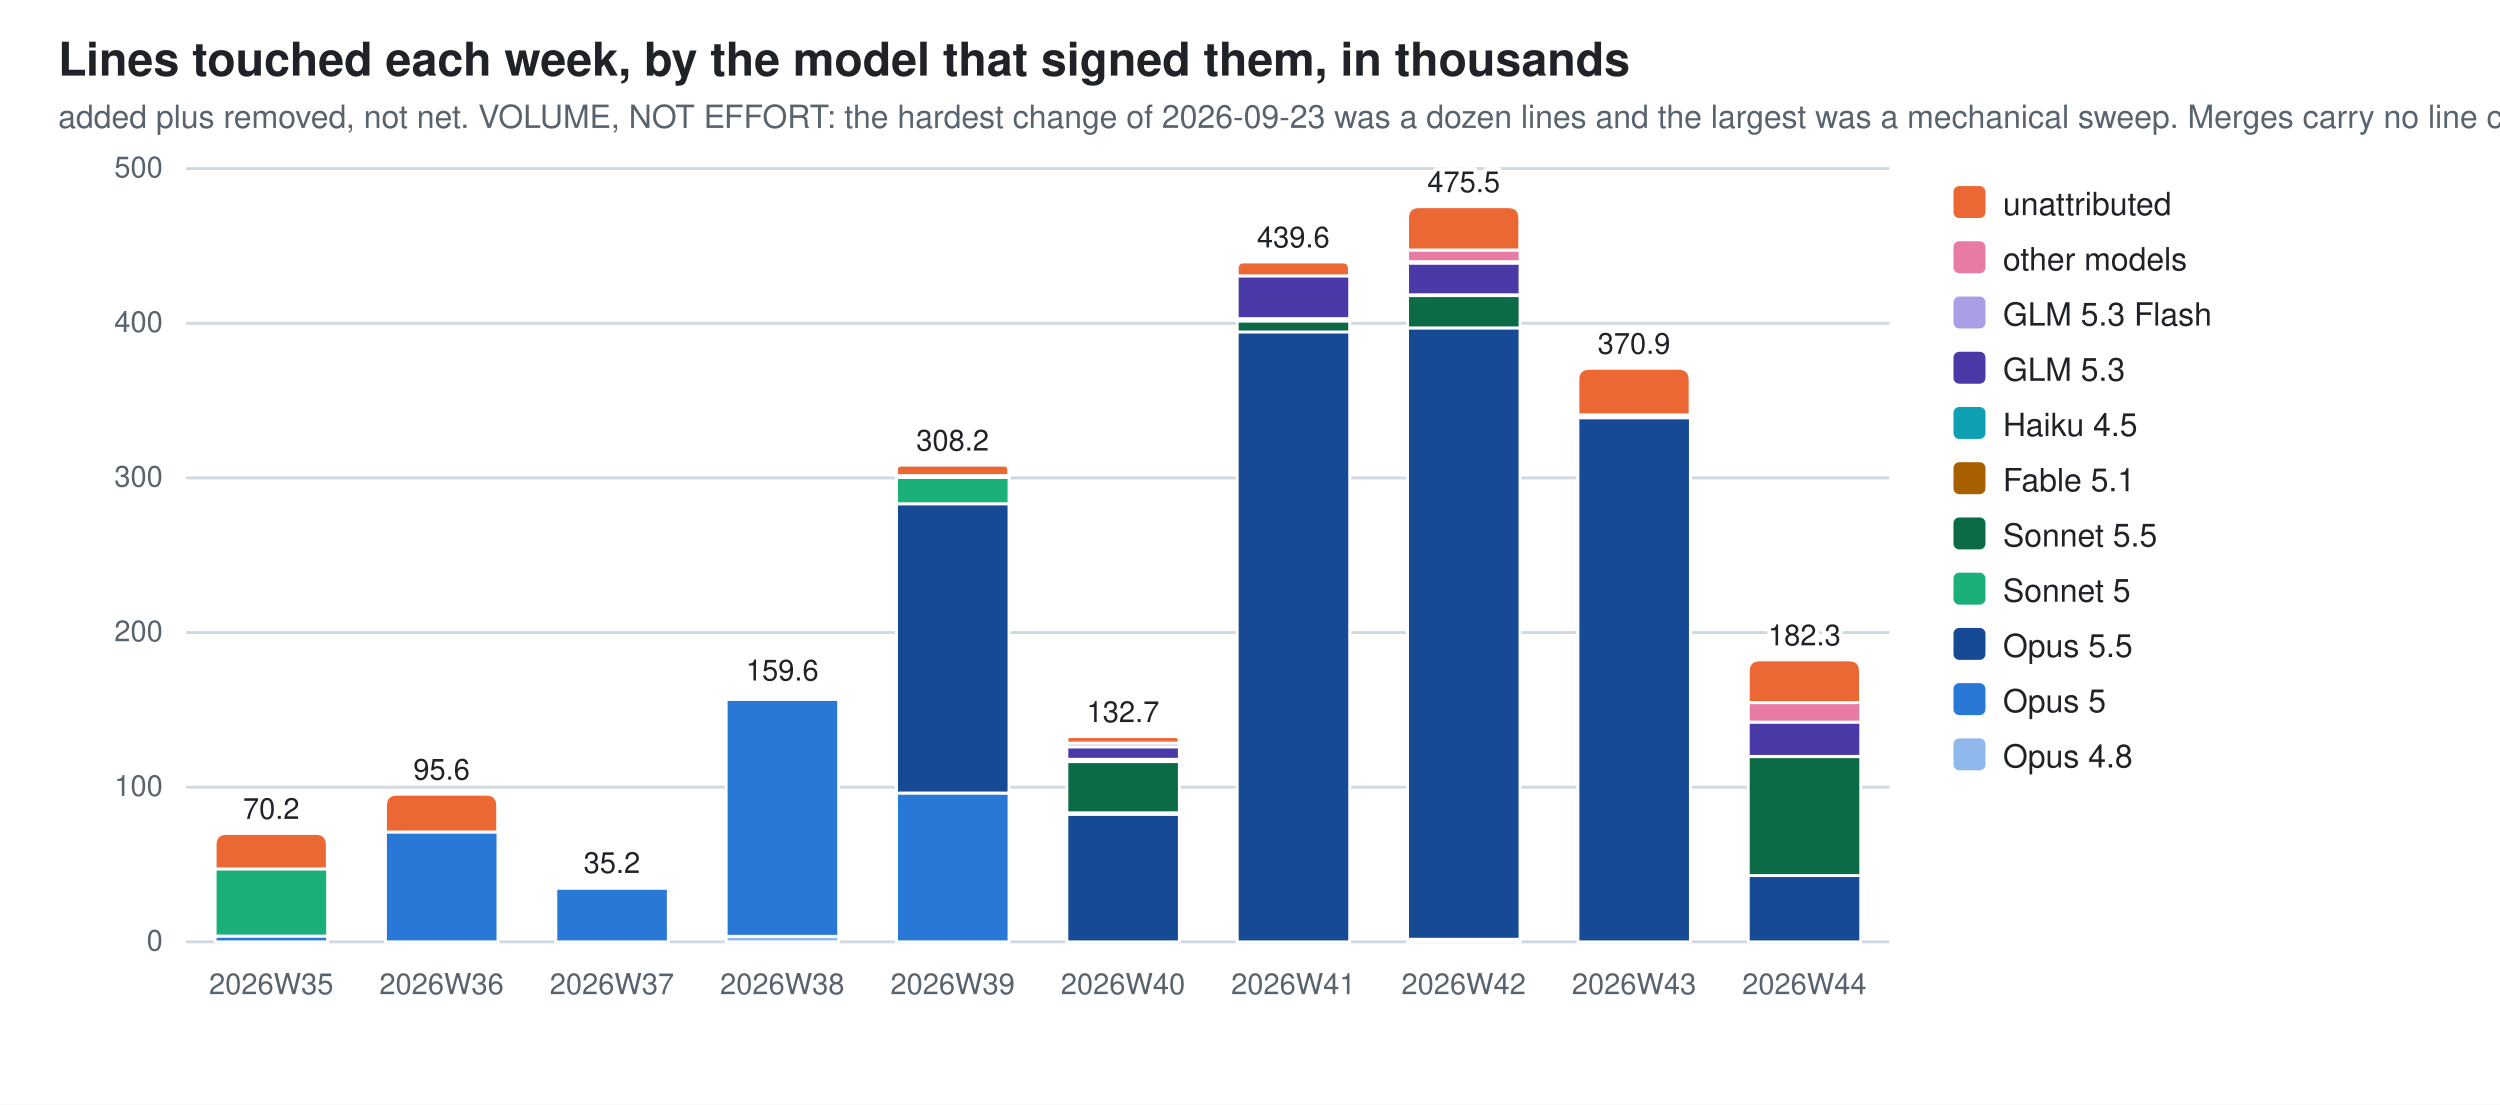
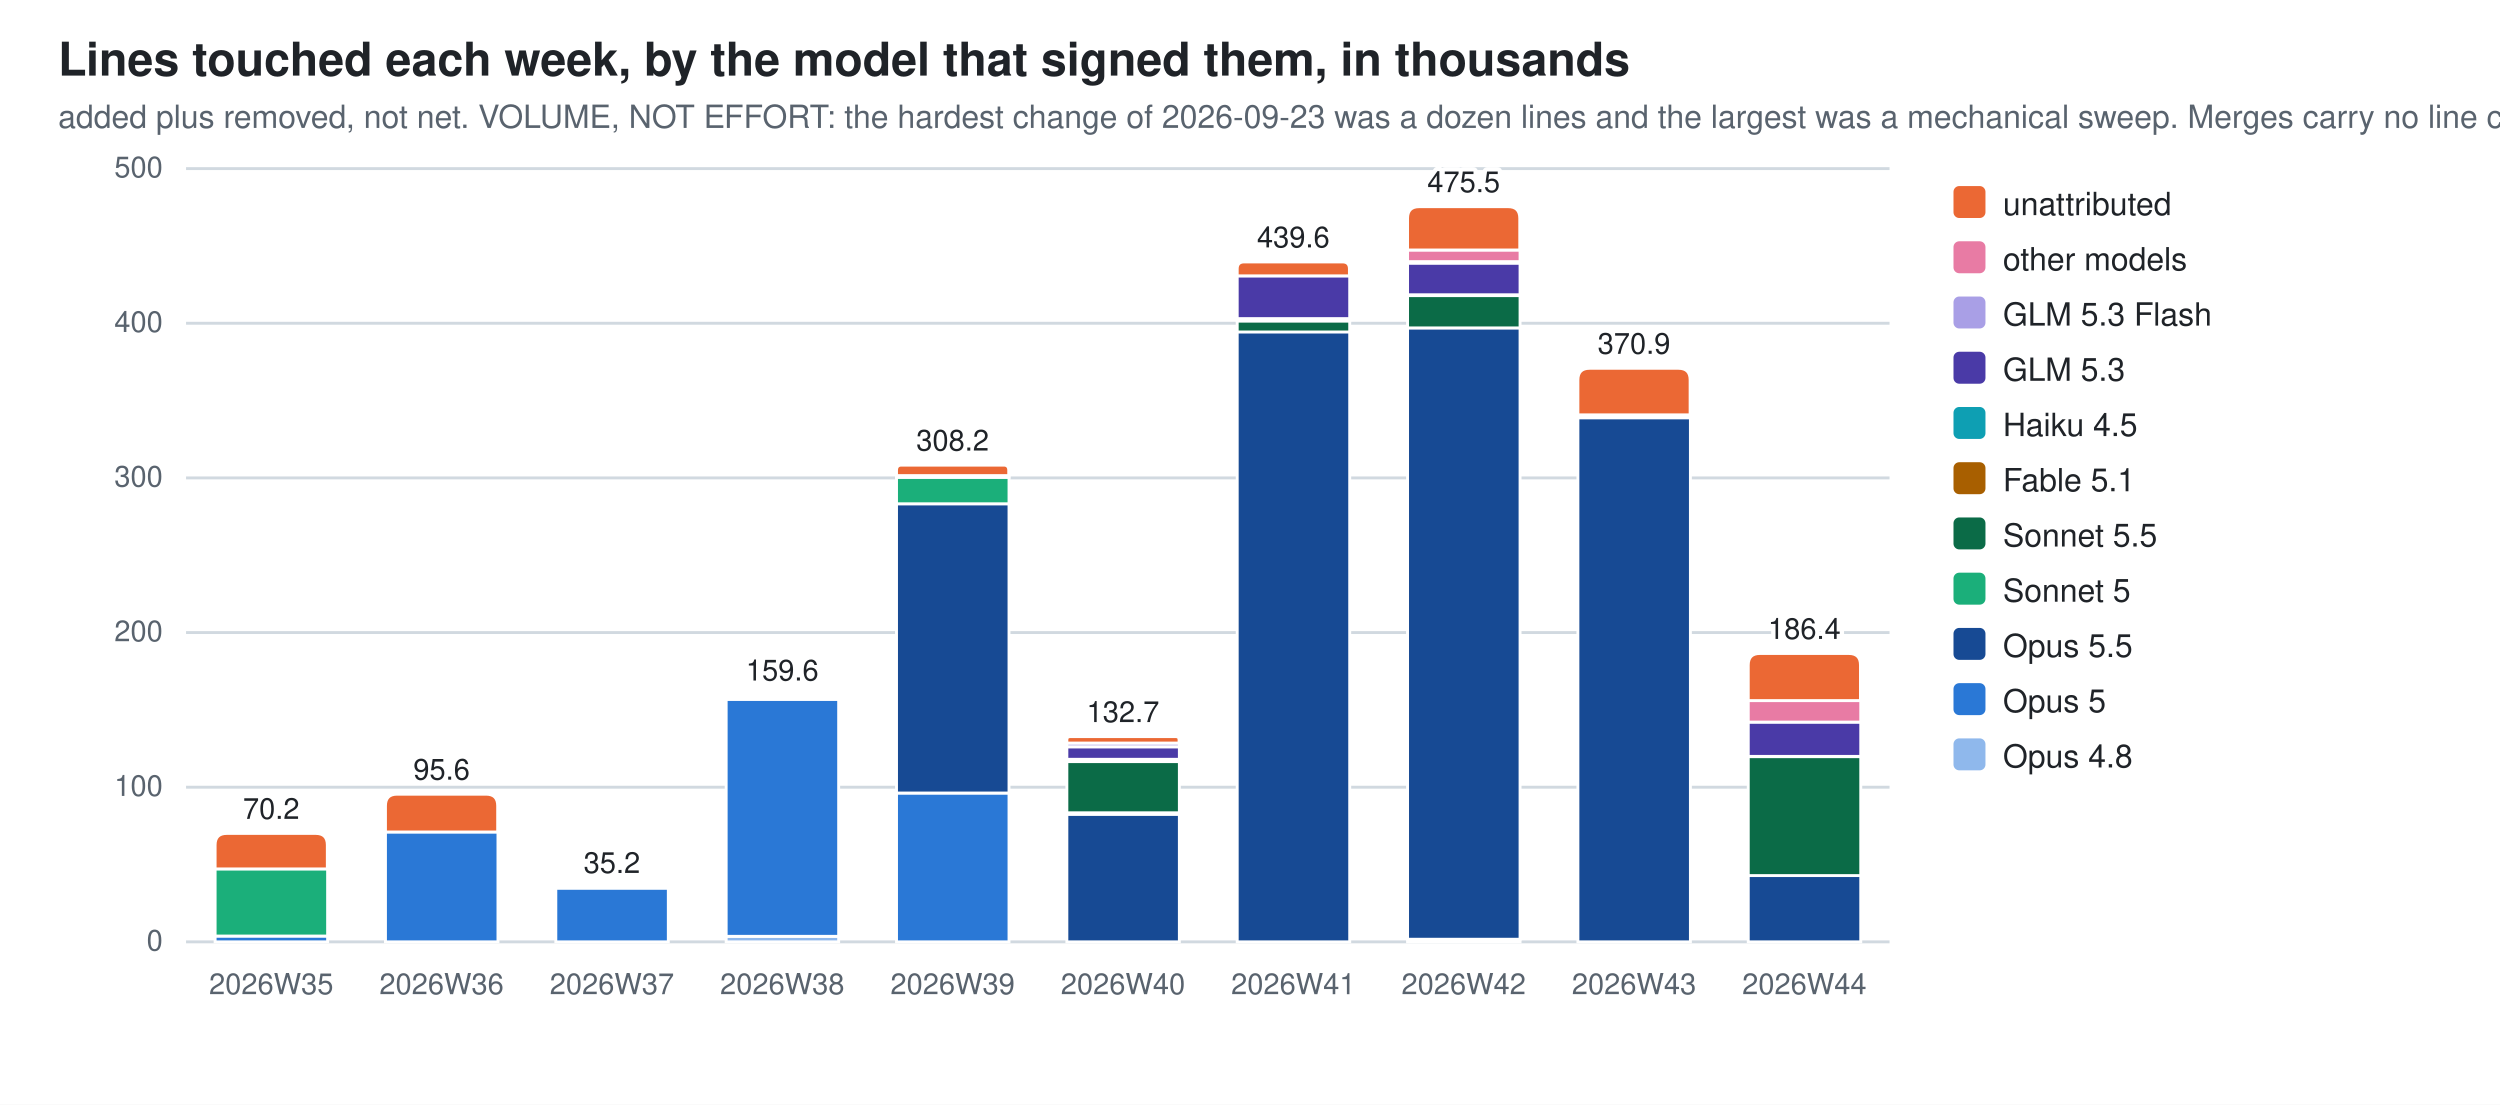
<svg xmlns="http://www.w3.org/2000/svg" width="860" height="380" viewBox="0 0 860 380" role="img" aria-label="Lines touched each week, by the model that signed them, in thousands">
  <style>
  .bg{fill:#ffffff} .fg{fill:#1f2328} .mut{fill:#59636e} .grid{stroke:#d1d9e0}
  .seg{stroke:#ffffff;stroke-width:1}
  .val{paint-order:stroke;stroke:#ffffff;stroke-width:3px;stroke-linejoin:round}
  .c0{fill:#8fb8ec}  .c1{fill:#2a78d6}  .c2{fill:#174a94}  .c3{fill:#1baf7a}  .c4{fill:#0b6b47}  .c5{fill:#a85f00}  .c6{fill:#0e9fb3}  .c7{fill:#4a3aa7}  .c8{fill:#a99fe6}  .c9{fill:#e87ba4}  .c10{fill:#eb6834}
  @media (prefers-color-scheme: dark){
    .bg{fill:#0d1117} .fg{fill:#e6edf3} .mut{fill:#9198a1} .grid{stroke:#30363d}
    .seg{stroke:#0d1117} .val{stroke:#0d1117} .c0{fill:#2c5ea8} .c1{fill:#3987e5} .c2{fill:#7db3f5} .c3{fill:#199e70} .c4{fill:#58d0a2} .c5{fill:#f2c75c} .c6{fill:#2bb5c9} .c7{fill:#9085e9} .c8{fill:#5848b8} .c9{fill:#d55181} .c10{fill:#d95926}}
  text{font-family:-apple-system,BlinkMacSystemFont,"Segoe UI",Helvetica,Arial,sans-serif}
</style>
  <rect class="bg" width="860" height="380" />
  <text class="fg" x="20" y="26" font-size="16" font-weight="600">Lines touched each week, by the model that signed them, in thousands</text>
  <text class="mut" x="20" y="44" font-size="11">added plus removed, not net. VOLUME, NOT EFFORT: the hardest change of 2026-09-23 was a dozen lines and the largest was a mechanical sweep. Merges carry no line count</text>
  <line class="grid" x1="64" y1="324.0" x2="650.0" y2="324.0" stroke-width="1" />
  <text class="mut" x="56" y="327.0" font-size="10" text-anchor="end">0</text>
  <line class="grid" x1="64" y1="270.8" x2="650.0" y2="270.8" stroke-width="1" />
  <text class="mut" x="56" y="273.8" font-size="10" text-anchor="end">100</text>
  <line class="grid" x1="64" y1="217.6" x2="650.0" y2="217.6" stroke-width="1" />
  <text class="mut" x="56" y="220.6" font-size="10" text-anchor="end">200</text>
  <line class="grid" x1="64" y1="164.4" x2="650.0" y2="164.4" stroke-width="1" />
  <text class="mut" x="56" y="167.4" font-size="10" text-anchor="end">300</text>
  <line class="grid" x1="64" y1="111.2" x2="650.0" y2="111.2" stroke-width="1" />
  <text class="mut" x="56" y="114.2" font-size="10" text-anchor="end">400</text>
  <line class="grid" x1="64" y1="58.0" x2="650.0" y2="58.0" stroke-width="1" />
  <text class="mut" x="56" y="61.0" font-size="10" text-anchor="end">500</text>
  <rect class="seg c1" x="74.0" y="322.0" width="38.7" height="2.0" />
  <rect class="seg c3" x="74.0" y="298.9" width="38.7" height="23.1" />
  <path class="seg c10" d="M74.0,298.9 V290.7 Q74.0,286.7 78.0,286.7 H108.6 Q112.6,286.7 112.6,290.7 V298.9 Z" />
  <text class="mut" x="93.3" y="342" font-size="10" text-anchor="middle">2026W35</text>
  <text class="fg val" x="93.3" y="281.7" font-size="10" text-anchor="middle">70.2</text>
  <rect class="seg c1" x="132.6" y="286.2" width="38.7" height="37.8" />
  <path class="seg c10" d="M132.6,286.2 V277.2 Q132.6,273.2 136.6,273.2 H167.2 Q171.2,273.2 171.2,277.2 V286.2 Z" />
  <text class="mut" x="151.9" y="342" font-size="10" text-anchor="middle">2026W36</text>
  <text class="fg val" x="151.9" y="268.2" font-size="10" text-anchor="middle">95.6</text>
  <rect class="seg c1" x="191.2" y="305.5" width="38.7" height="18.5" />
  <path class="seg c10" d="M191.2,305.5 V305.4 Q191.2,305.3 191.3,305.3 H229.7 Q229.8,305.3 229.8,305.4 V305.5 Z" />
  <text class="mut" x="210.5" y="342" font-size="10" text-anchor="middle">2026W37</text>
  <text class="fg val" x="210.5" y="300.3" font-size="10" text-anchor="middle">35.2</text>
  <rect class="seg c0" x="249.8" y="322.1" width="38.7" height="1.9" />
  <rect class="seg c1" x="249.8" y="240.6" width="38.7" height="81.5" />
  <rect class="seg c5" x="249.8" y="239.8" width="38.7" height="0.7" />
  <path class="seg c10" d="M249.8,239.8 V239.5 Q249.8,239.1 250.1,239.1 H288.1 Q288.4,239.1 288.4,239.5 V239.8 Z" />
  <text class="mut" x="269.1" y="342" font-size="10" text-anchor="middle">2026W38</text>
  <text class="fg val" x="269.1" y="234.1" font-size="10" text-anchor="middle">159.6</text>
  <rect class="seg c1" x="308.4" y="272.8" width="38.7" height="51.2" />
  <rect class="seg c2" x="308.4" y="173.3" width="38.7" height="99.5" />
  <rect class="seg c3" x="308.4" y="164.2" width="38.7" height="9.1" />
  <rect class="seg c5" x="308.4" y="163.6" width="38.7" height="0.6" />
  <rect class="seg c9" x="308.4" y="163.6" width="38.7" height="0.0" />
  <path class="seg c10" d="M308.4,163.6 V161.8 Q308.4,160.0 310.1,160.0 H345.3 Q347.0,160.0 347.0,161.8 V163.6 Z" />
  <text class="mut" x="327.7" y="342" font-size="10" text-anchor="middle">2026W39</text>
  <text class="fg val" x="327.7" y="155.0" font-size="10" text-anchor="middle">308.2</text>
  <rect class="seg c2" x="367.0" y="280.1" width="38.7" height="43.9" />
  <rect class="seg c3" x="367.0" y="279.5" width="38.7" height="0.6" />
  <rect class="seg c4" x="367.0" y="262.0" width="38.7" height="17.6" />
  <rect class="seg c5" x="367.0" y="261.2" width="38.7" height="0.7" />
  <rect class="seg c6" x="367.0" y="261.2" width="38.7" height="0.0" />
  <rect class="seg c7" x="367.0" y="256.9" width="38.7" height="4.3" />
  <rect class="seg c8" x="367.0" y="255.6" width="38.7" height="1.3" />
  <path class="seg c10" d="M367.0,255.6 V254.5 Q367.0,253.4 368.1,253.4 H404.5 Q405.6,253.4 405.6,254.5 V255.6 Z" />
  <text class="mut" x="386.3" y="342" font-size="10" text-anchor="middle">2026W40</text>
  <text class="fg val" x="386.3" y="248.4" font-size="10" text-anchor="middle">132.7</text>
  <rect class="seg c2" x="425.6" y="114.1" width="38.7" height="209.9" />
  <rect class="seg c4" x="425.6" y="110.4" width="38.7" height="3.8" />
  <rect class="seg c5" x="425.6" y="109.7" width="38.7" height="0.7" />
  <rect class="seg c7" x="425.6" y="94.9" width="38.7" height="14.7" />
  <path class="seg c10" d="M425.6,94.9 V92.5 Q425.6,90.1 428.0,90.1 H461.8 Q464.2,90.1 464.2,92.5 V94.9 Z" />
  <text class="mut" x="444.9" y="342" font-size="10" text-anchor="middle">2026W41</text>
  <text class="fg val" x="444.9" y="85.1" font-size="10" text-anchor="middle">439.6</text>
  <rect class="seg c0" x="484.2" y="323.2" width="38.7" height="0.8" />
  <rect class="seg c2" x="484.2" y="112.8" width="38.7" height="210.3" />
  <rect class="seg c4" x="484.2" y="101.6" width="38.7" height="11.2" />
  <rect class="seg c5" x="484.2" y="101.5" width="38.7" height="0.2" />
  <rect class="seg c7" x="484.2" y="90.5" width="38.7" height="10.9" />
  <rect class="seg c8" x="484.2" y="89.9" width="38.7" height="0.6" />
  <rect class="seg c9" x="484.2" y="86.0" width="38.7" height="4.0" />
  <path class="seg c10" d="M484.2,86.0 V75.1 Q484.2,71.1 488.2,71.1 H518.8 Q522.8,71.1 522.8,75.1 V86.0 Z" />
  <text class="mut" x="503.5" y="342" font-size="10" text-anchor="middle">2026W42</text>
  <text class="fg val" x="503.5" y="66.1" font-size="10" text-anchor="middle">475.5</text>
  <rect class="seg c2" x="542.8" y="143.7" width="38.7" height="180.3" />
  <rect class="seg c4" x="542.8" y="142.7" width="38.7" height="1.0" />
  <path class="seg c10" d="M542.8,142.7 V130.7 Q542.8,126.7 546.8,126.7 H577.4 Q581.4,126.7 581.4,130.7 V142.7 Z" />
  <text class="mut" x="562.1" y="342" font-size="10" text-anchor="middle">2026W43</text>
  <text class="fg val" x="562.1" y="121.7" font-size="10" text-anchor="middle">370.9</text>
  <rect class="seg c2" x="601.4" y="301.1" width="38.7" height="22.9" />
  <rect class="seg c4" x="601.4" y="260.3" width="38.7" height="40.9" />
  <rect class="seg c7" x="601.4" y="248.4" width="38.7" height="11.8" />
  <rect class="seg c8" x="601.4" y="248.4" width="38.7" height="0.0" />
-   <rect class="seg c9" x="601.4" y="241.7" width="38.7" height="6.7" />
-   <path class="seg c10" d="M601.4,241.7 V231.0 Q601.4,227.0 605.4,227.0 H636.0 Q640.0,227.0 640.0,231.0 V241.7 Z" />
+   <rect class="seg c9" x="601.4" y="241.0" width="38.7" height="7.4" />
+   <path class="seg c10" d="M601.4,241.0 V228.8 Q601.4,224.8 605.4,224.8 H636.0 Q640.0,224.8 640.0,228.8 V241.0 Z" />
  <text class="mut" x="620.7" y="342" font-size="10" text-anchor="middle">2026W44</text>
-   <text class="fg val" x="620.7" y="222.0" font-size="10" text-anchor="middle">182.3</text>
+   <text class="fg val" x="620.7" y="219.8" font-size="10" text-anchor="middle">186.4</text>
  <rect class="c10" x="672" y="64" width="11" height="11" rx="2" />
  <text class="fg" y="74" font-size="11">
    <tspan x="689" dy="0">unattributed</tspan>
  </text>
  <rect class="c9" x="672" y="83" width="11" height="11" rx="2" />
  <text class="fg" y="93" font-size="11">
    <tspan x="689" dy="0">other models</tspan>
  </text>
  <rect class="c8" x="672" y="102" width="11" height="11" rx="2" />
  <text class="fg" y="112" font-size="11">
    <tspan x="689" dy="0">GLM 5.3 Flash</tspan>
  </text>
  <rect class="c7" x="672" y="121" width="11" height="11" rx="2" />
  <text class="fg" y="131" font-size="11">
    <tspan x="689" dy="0">GLM 5.3</tspan>
  </text>
  <rect class="c6" x="672" y="140" width="11" height="11" rx="2" />
  <text class="fg" y="150" font-size="11">
    <tspan x="689" dy="0">Haiku 4.5</tspan>
  </text>
  <rect class="c5" x="672" y="159" width="11" height="11" rx="2" />
  <text class="fg" y="169" font-size="11">
    <tspan x="689" dy="0">Fable 5.1</tspan>
  </text>
  <rect class="c4" x="672" y="178" width="11" height="11" rx="2" />
  <text class="fg" y="188" font-size="11">
    <tspan x="689" dy="0">Sonnet 5.5</tspan>
  </text>
  <rect class="c3" x="672" y="197" width="11" height="11" rx="2" />
  <text class="fg" y="207" font-size="11">
    <tspan x="689" dy="0">Sonnet 5</tspan>
  </text>
  <rect class="c2" x="672" y="216" width="11" height="11" rx="2" />
  <text class="fg" y="226" font-size="11">
    <tspan x="689" dy="0">Opus 5.5</tspan>
  </text>
  <rect class="c1" x="672" y="235" width="11" height="11" rx="2" />
  <text class="fg" y="245" font-size="11">
    <tspan x="689" dy="0">Opus 5</tspan>
  </text>
  <rect class="c0" x="672" y="254" width="11" height="11" rx="2" />
  <text class="fg" y="264" font-size="11">
    <tspan x="689" dy="0">Opus 4.8</tspan>
  </text>
</svg>
